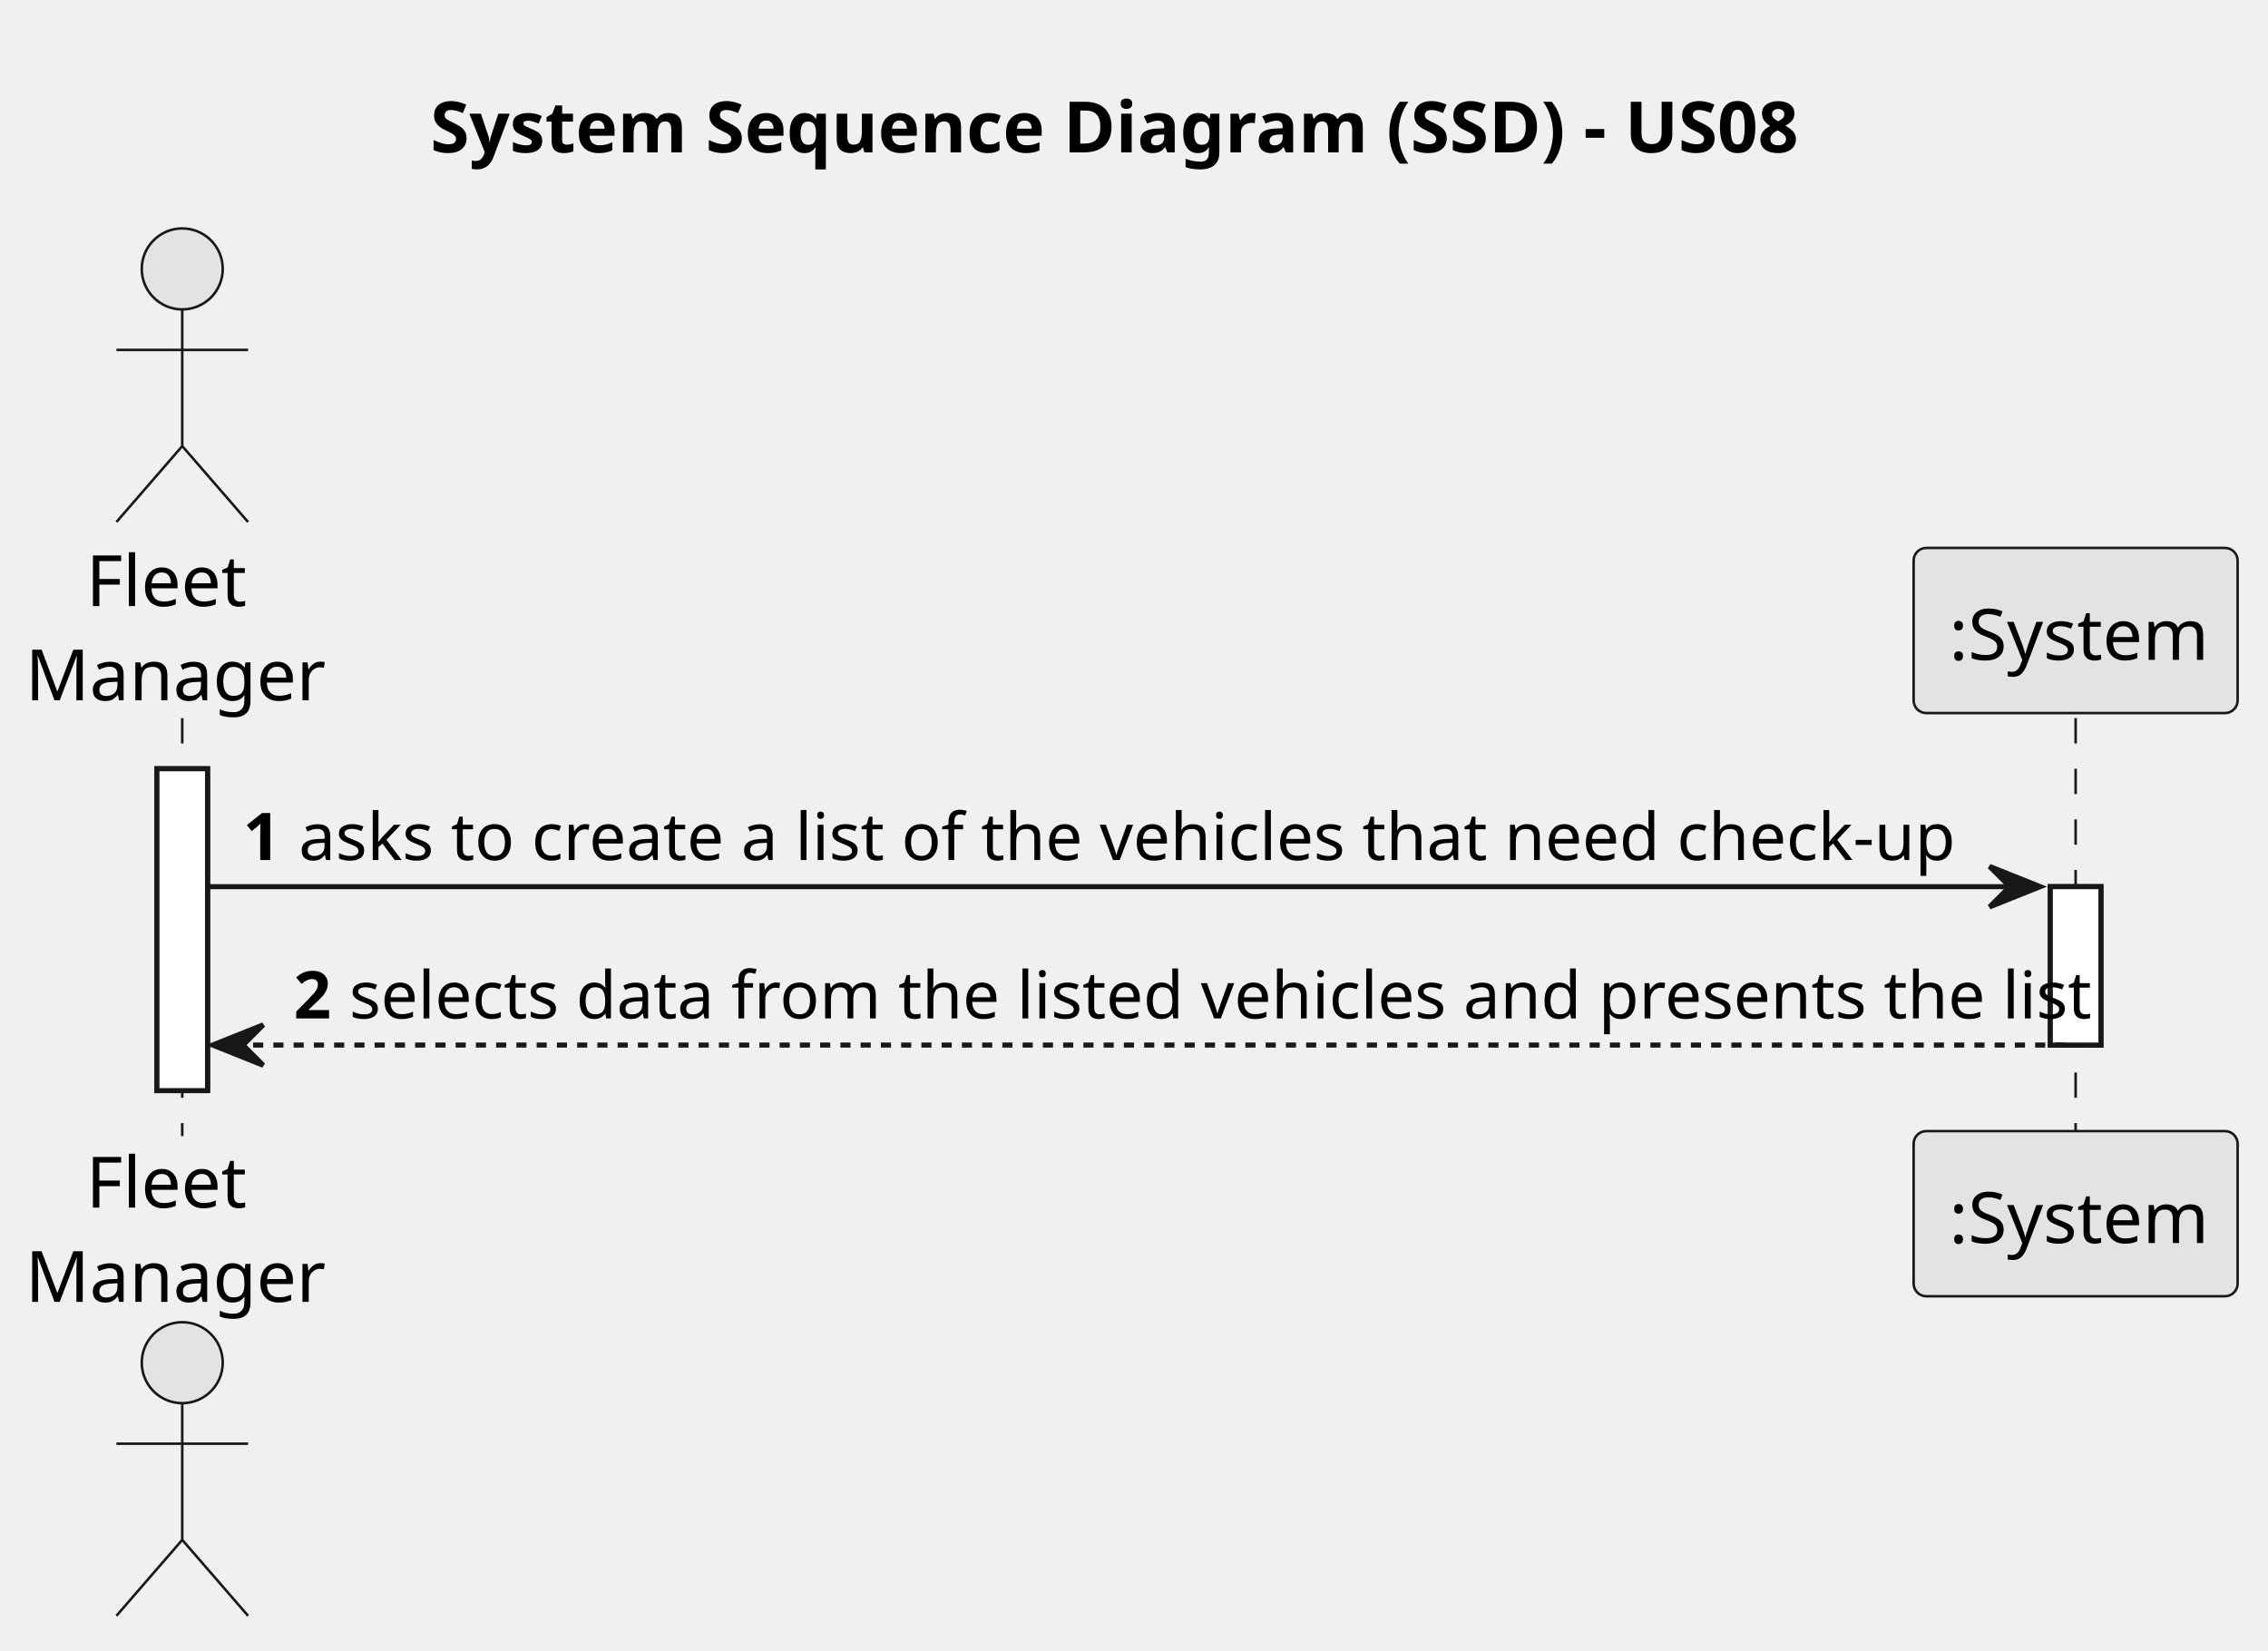
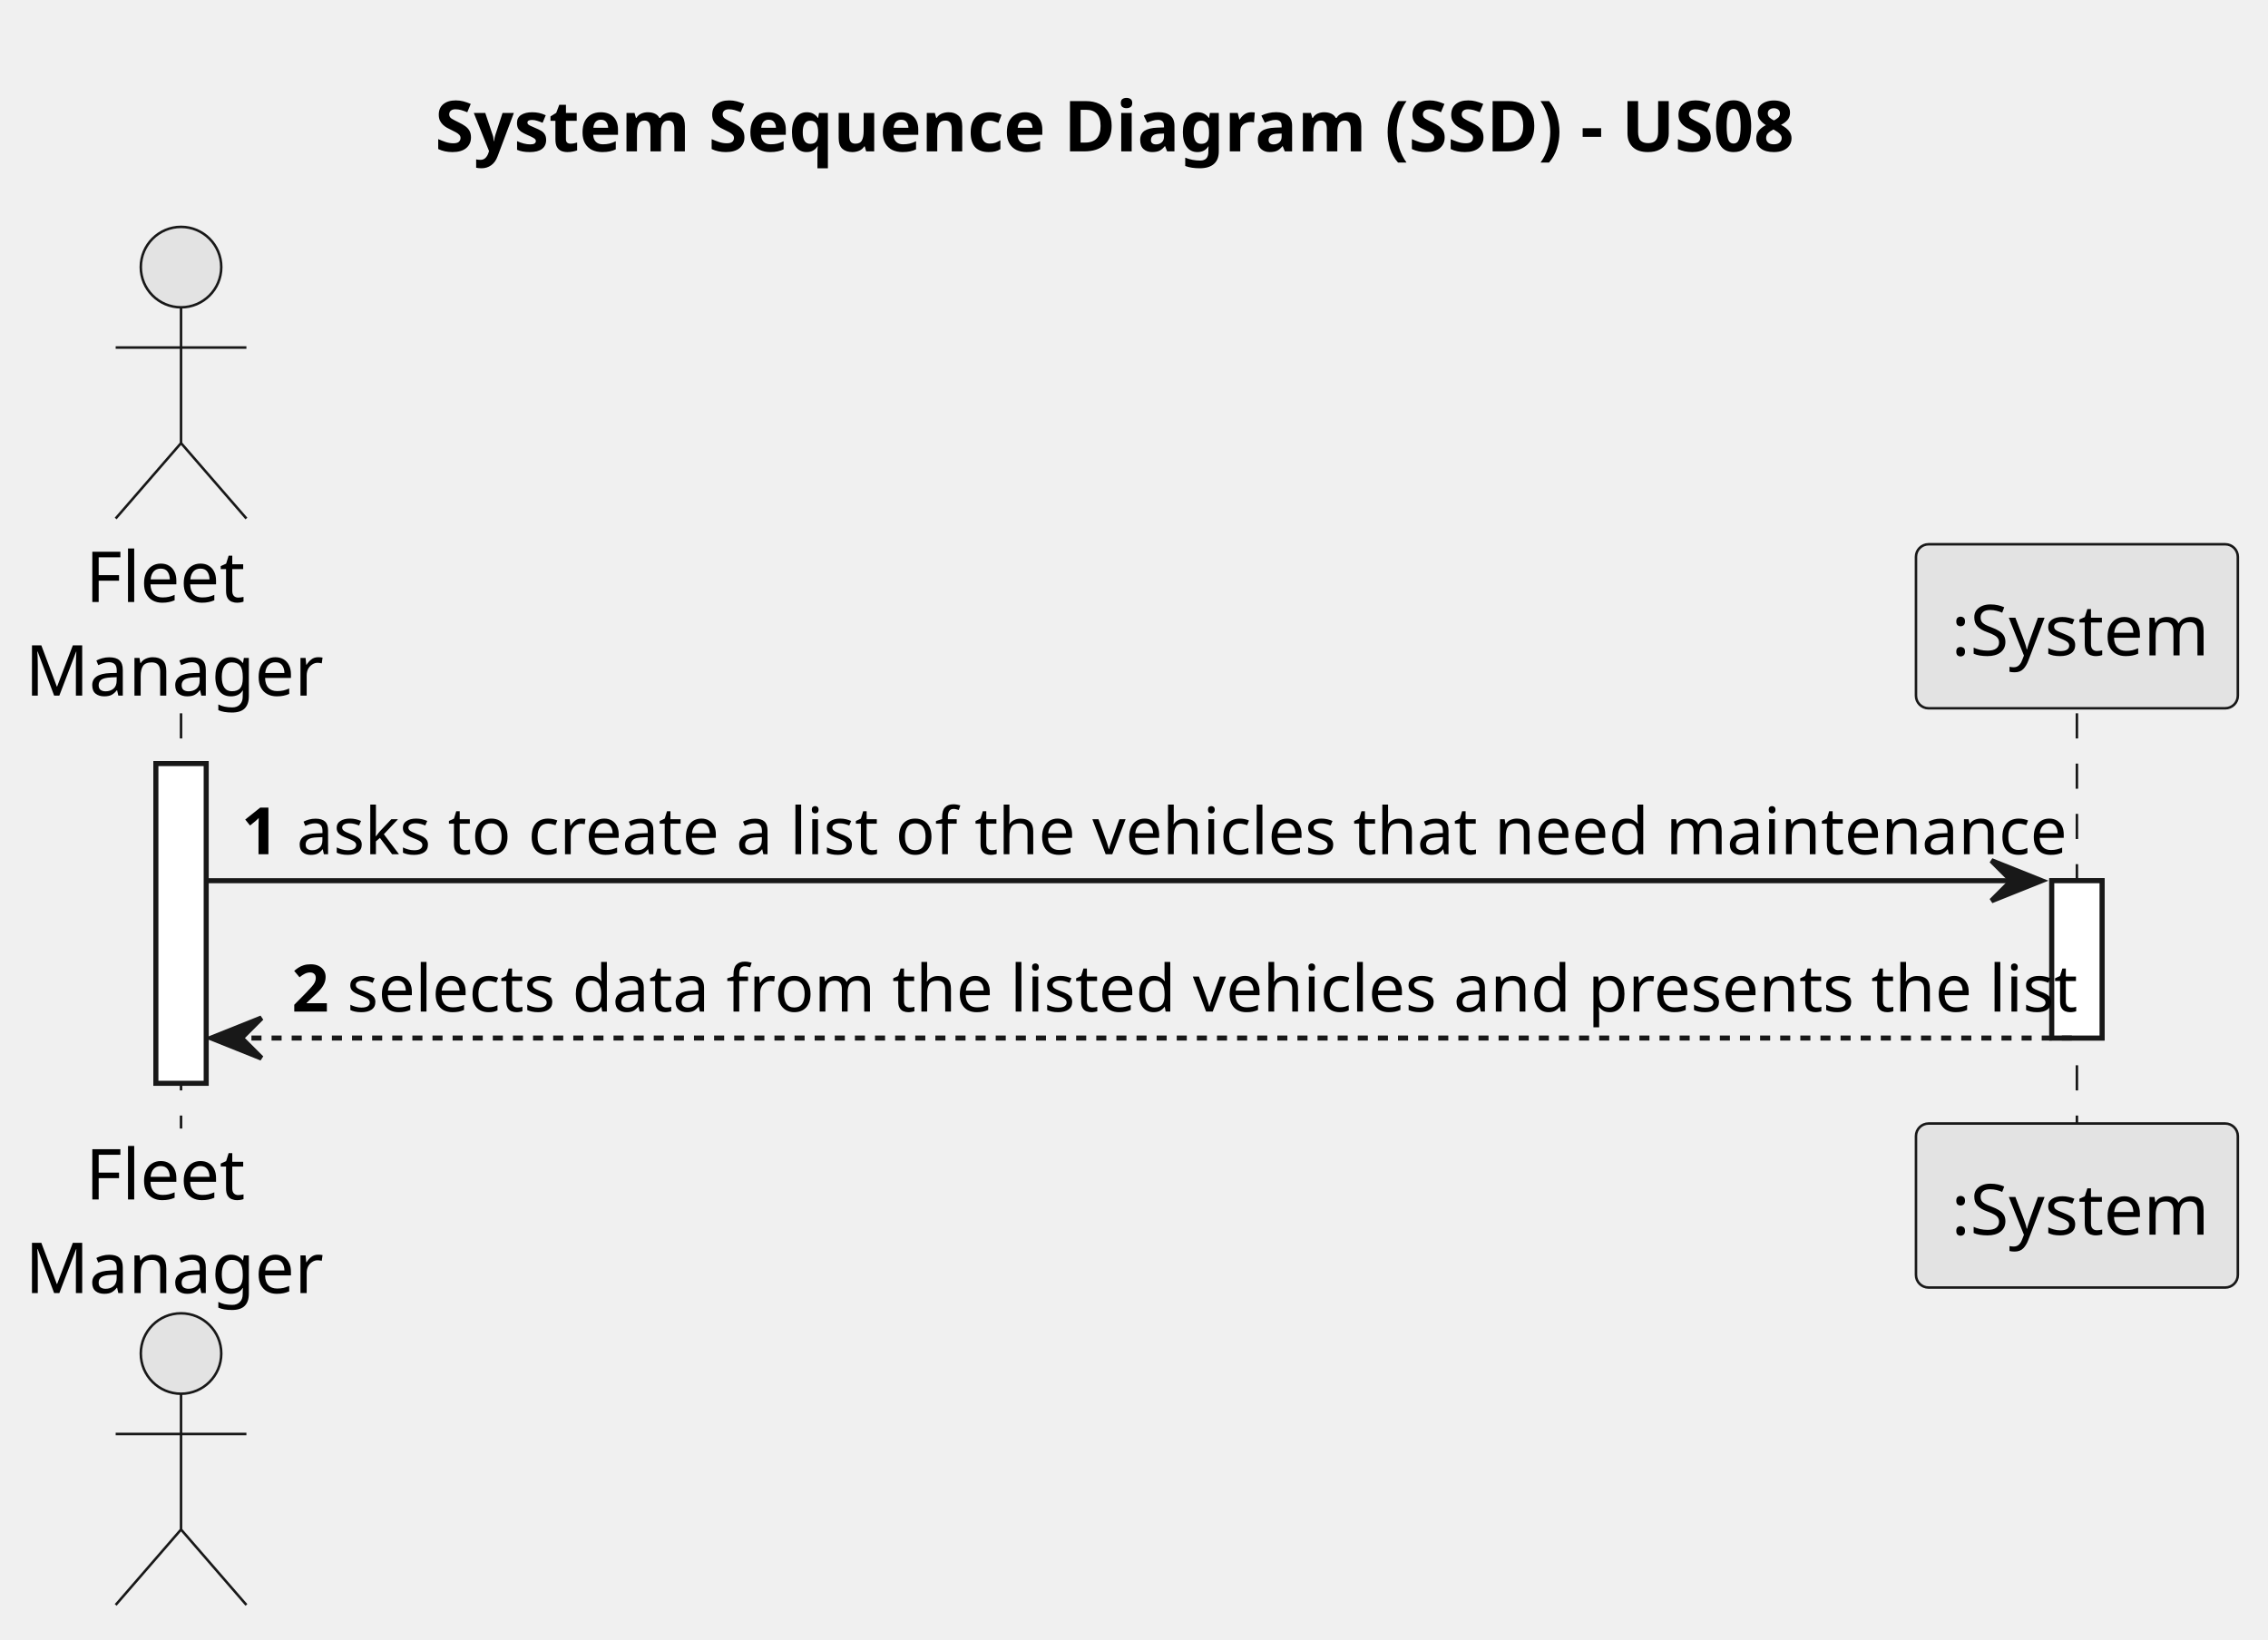
- <svg xmlns="http://www.w3.org/2000/svg" contentStyleType="text/css" height="326px" preserveAspectRatio="none" style="width:448px;height:326px;background:#FFFFFF;" version="1.1" viewBox="0 0 448 326" width="448px" zoomAndPan="magnify">
+ <svg xmlns="http://www.w3.org/2000/svg" contentStyleType="text/css" height="326px" preserveAspectRatio="none" style="width:451px;height:326px;background:#FFFFFF;" version="1.1" viewBox="0 0 451 326" width="451px" zoomAndPan="magnify">
  <defs />
  <g>
-     <text fill="#000000" font-family="sans-serif" font-size="14" font-weight="bold" lengthAdjust="spacing" textLength="276" x="85" y="30.107">System Sequence Diagram (SSD) - US08</text>
+     <text fill="#000000" font-family="sans-serif" font-size="14" font-weight="bold" lengthAdjust="spacing" textLength="276" x="86.5" y="30.107">System Sequence Diagram (SSD) - US08</text>
    <rect fill="#FFFFFF" height="63.582" style="stroke:#181818;stroke-width:1.0;" width="10" x="31" y="151.863" />
-     <rect fill="#FFFFFF" height="31.291" style="stroke:#181818;stroke-width:1.0;" width="10" x="405" y="175.154" />
+     <rect fill="#FFFFFF" height="31.291" style="stroke:#181818;stroke-width:1.0;" width="10" x="408" y="175.154" />
    <line style="stroke:#181818;stroke-width:0.5;stroke-dasharray:5.0,5.0;" x1="36" x2="36" y1="141.863" y2="224.445" />
-     <line style="stroke:#181818;stroke-width:0.5;stroke-dasharray:5.0,5.0;" x1="410" x2="410" y1="141.863" y2="224.445" />
+     <line style="stroke:#181818;stroke-width:0.5;stroke-dasharray:5.0,5.0;" x1="413" x2="413" y1="141.863" y2="224.445" />
    <text fill="#000000" font-family="sans-serif" font-size="14" lengthAdjust="spacing" textLength="32" x="17" y="119.728">Fleet</text>
    <text fill="#000000" font-family="sans-serif" font-size="14" lengthAdjust="spacing" textLength="56" x="5" y="138.35">Manager</text>
    <ellipse cx="36" cy="53.121" fill="#E3E3E3" rx="8" ry="8" style="stroke:#181818;stroke-width:0.5;" />
    <path d="M36,61.121 L36,88.121 M23,69.121 L49,69.121 M36,88.121 L23,103.121 M36,88.121 L49,103.121 " fill="none" style="stroke:#181818;stroke-width:0.5;" />
    <text fill="#000000" font-family="sans-serif" font-size="14" lengthAdjust="spacing" textLength="32" x="17" y="238.553">Fleet</text>
    <text fill="#000000" font-family="sans-serif" font-size="14" lengthAdjust="spacing" textLength="56" x="5" y="257.174">Manager</text>
    <ellipse cx="36" cy="269.188" fill="#E3E3E3" rx="8" ry="8" style="stroke:#181818;stroke-width:0.5;" />
    <path d="M36,277.188 L36,304.188 M23,285.188 L49,285.188 M36,304.188 L23,319.188 M36,304.188 L49,319.188 " fill="none" style="stroke:#181818;stroke-width:0.5;" />
-     <rect fill="#E3E3E3" height="32.621" rx="2.5" ry="2.5" style="stroke:#181818;stroke-width:0.5;" width="64" x="378" y="108.242" />
-     <text fill="#000000" font-family="sans-serif" font-size="14" lengthAdjust="spacing" textLength="50" x="385" y="130.35">:System</text>
-     <rect fill="#E3E3E3" height="32.621" rx="2.5" ry="2.5" style="stroke:#181818;stroke-width:0.5;" width="64" x="378" y="223.445" />
-     <text fill="#000000" font-family="sans-serif" font-size="14" lengthAdjust="spacing" textLength="50" x="385" y="245.553">:System</text>
+     <rect fill="#E3E3E3" height="32.621" rx="2.5" ry="2.5" style="stroke:#181818;stroke-width:0.5;" width="64" x="381" y="108.242" />
+     <text fill="#000000" font-family="sans-serif" font-size="14" lengthAdjust="spacing" textLength="50" x="388" y="130.35">:System</text>
+     <rect fill="#E3E3E3" height="32.621" rx="2.5" ry="2.5" style="stroke:#181818;stroke-width:0.5;" width="64" x="381" y="223.445" />
+     <text fill="#000000" font-family="sans-serif" font-size="14" lengthAdjust="spacing" textLength="50" x="388" y="245.553">:System</text>
    <rect fill="#FFFFFF" height="63.582" style="stroke:#181818;stroke-width:1.0;" width="10" x="31" y="151.863" />
-     <rect fill="#FFFFFF" height="31.291" style="stroke:#181818;stroke-width:1.0;" width="10" x="405" y="175.154" />
-     <polygon fill="#181818" points="393,171.154,403,175.154,393,179.154,397,175.154" style="stroke:#181818;stroke-width:1.0;" />
-     <line style="stroke:#181818;stroke-width:1.0;" x1="41" x2="399" y1="175.154" y2="175.154" />
+     <rect fill="#FFFFFF" height="31.291" style="stroke:#181818;stroke-width:1.0;" width="10" x="408" y="175.154" />
+     <polygon fill="#181818" points="396,171.154,406,175.154,396,179.154,400,175.154" style="stroke:#181818;stroke-width:1.0;" />
+     <line style="stroke:#181818;stroke-width:1.0;" x1="41" x2="402" y1="175.154" y2="175.154" />
    <text fill="#000000" font-family="sans-serif" font-size="13" font-weight="bold" lengthAdjust="spacing" textLength="7" x="48" y="169.892">1</text>
-     <text fill="#000000" font-family="sans-serif" font-size="13" lengthAdjust="spacing" textLength="316" x="59" y="169.892">asks to create a list of the vehicles that need check-up</text>
+     <text fill="#000000" font-family="sans-serif" font-size="13" lengthAdjust="spacing" textLength="337" x="59" y="169.892">asks to create a list of the vehicles that need maintenance</text>
    <polygon fill="#181818" points="52,202.445,42,206.445,52,210.445,48,206.445" style="stroke:#181818;stroke-width:1.0;" />
-     <line style="stroke:#181818;stroke-width:1.0;stroke-dasharray:2.0,2.0;" x1="46" x2="409" y1="206.445" y2="206.445" />
+     <line style="stroke:#181818;stroke-width:1.0;stroke-dasharray:2.0,2.0;" x1="46" x2="412" y1="206.445" y2="206.445" />
    <text fill="#000000" font-family="sans-serif" font-size="13" font-weight="bold" lengthAdjust="spacing" textLength="7" x="58" y="201.183">2</text>
    <text fill="#000000" font-family="sans-serif" font-size="13" lengthAdjust="spacing" textLength="329" x="69" y="201.183">selects data from the listed vehicles and presents the list</text>
  </g>
</svg>
